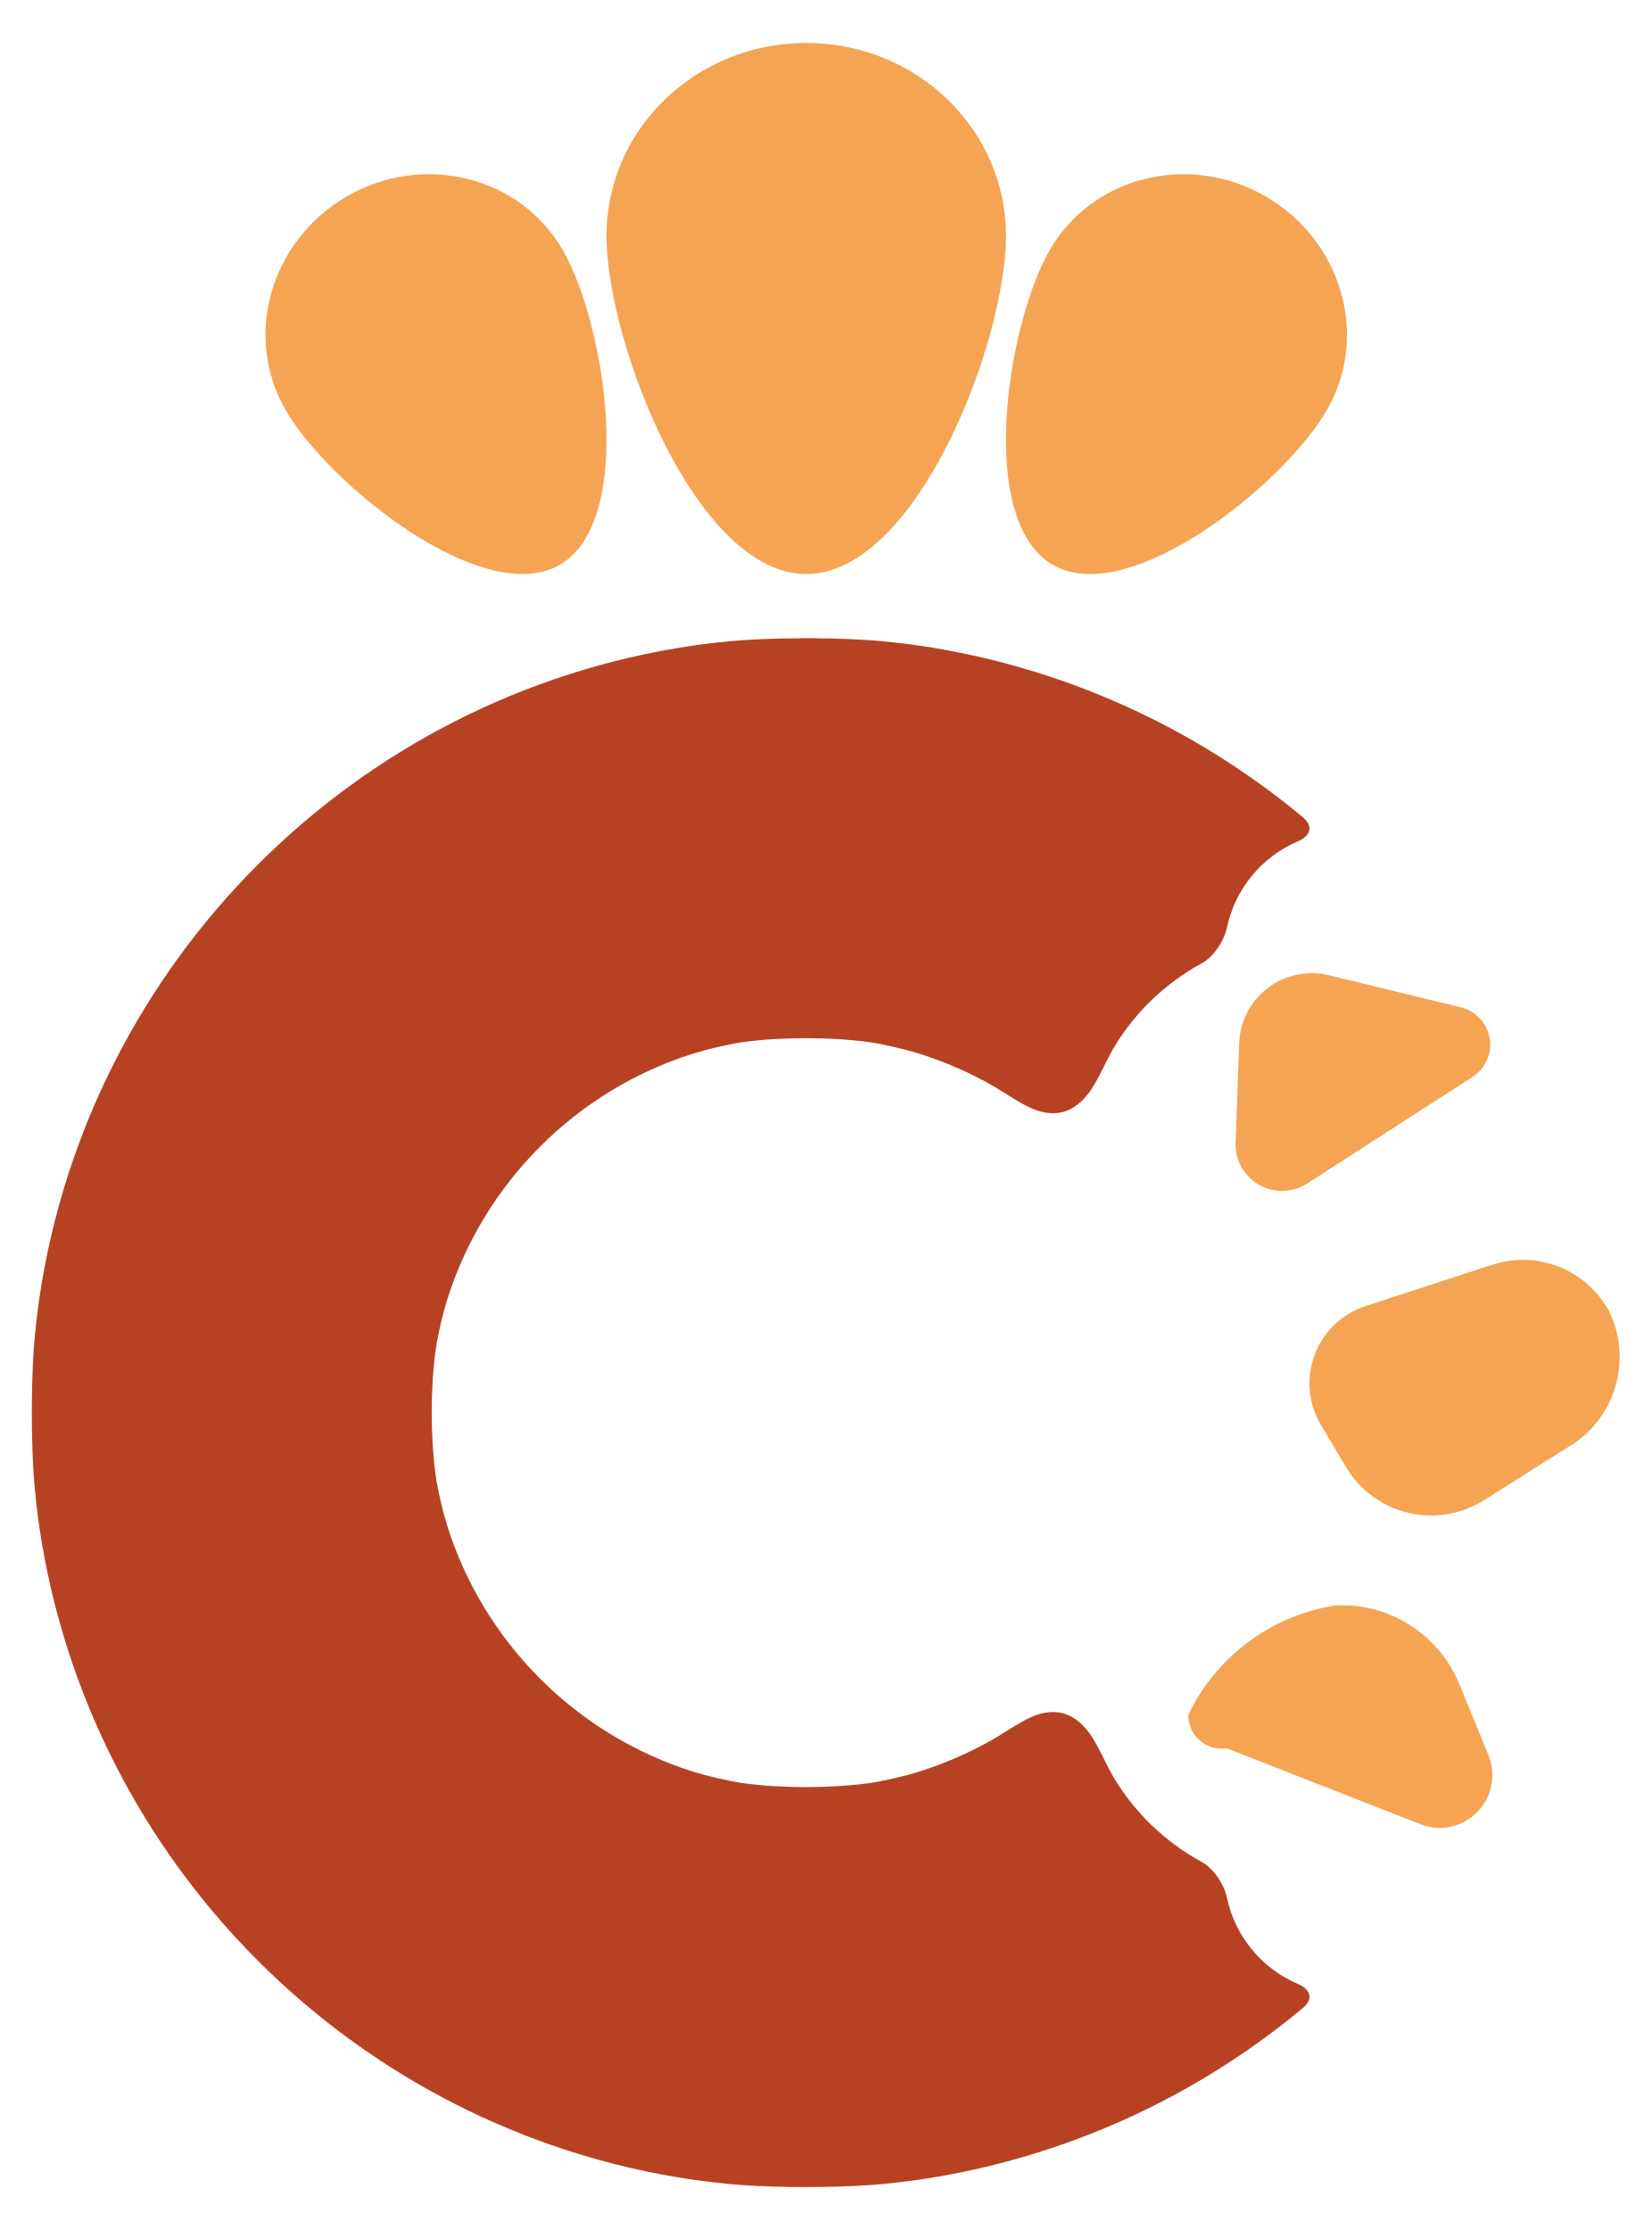
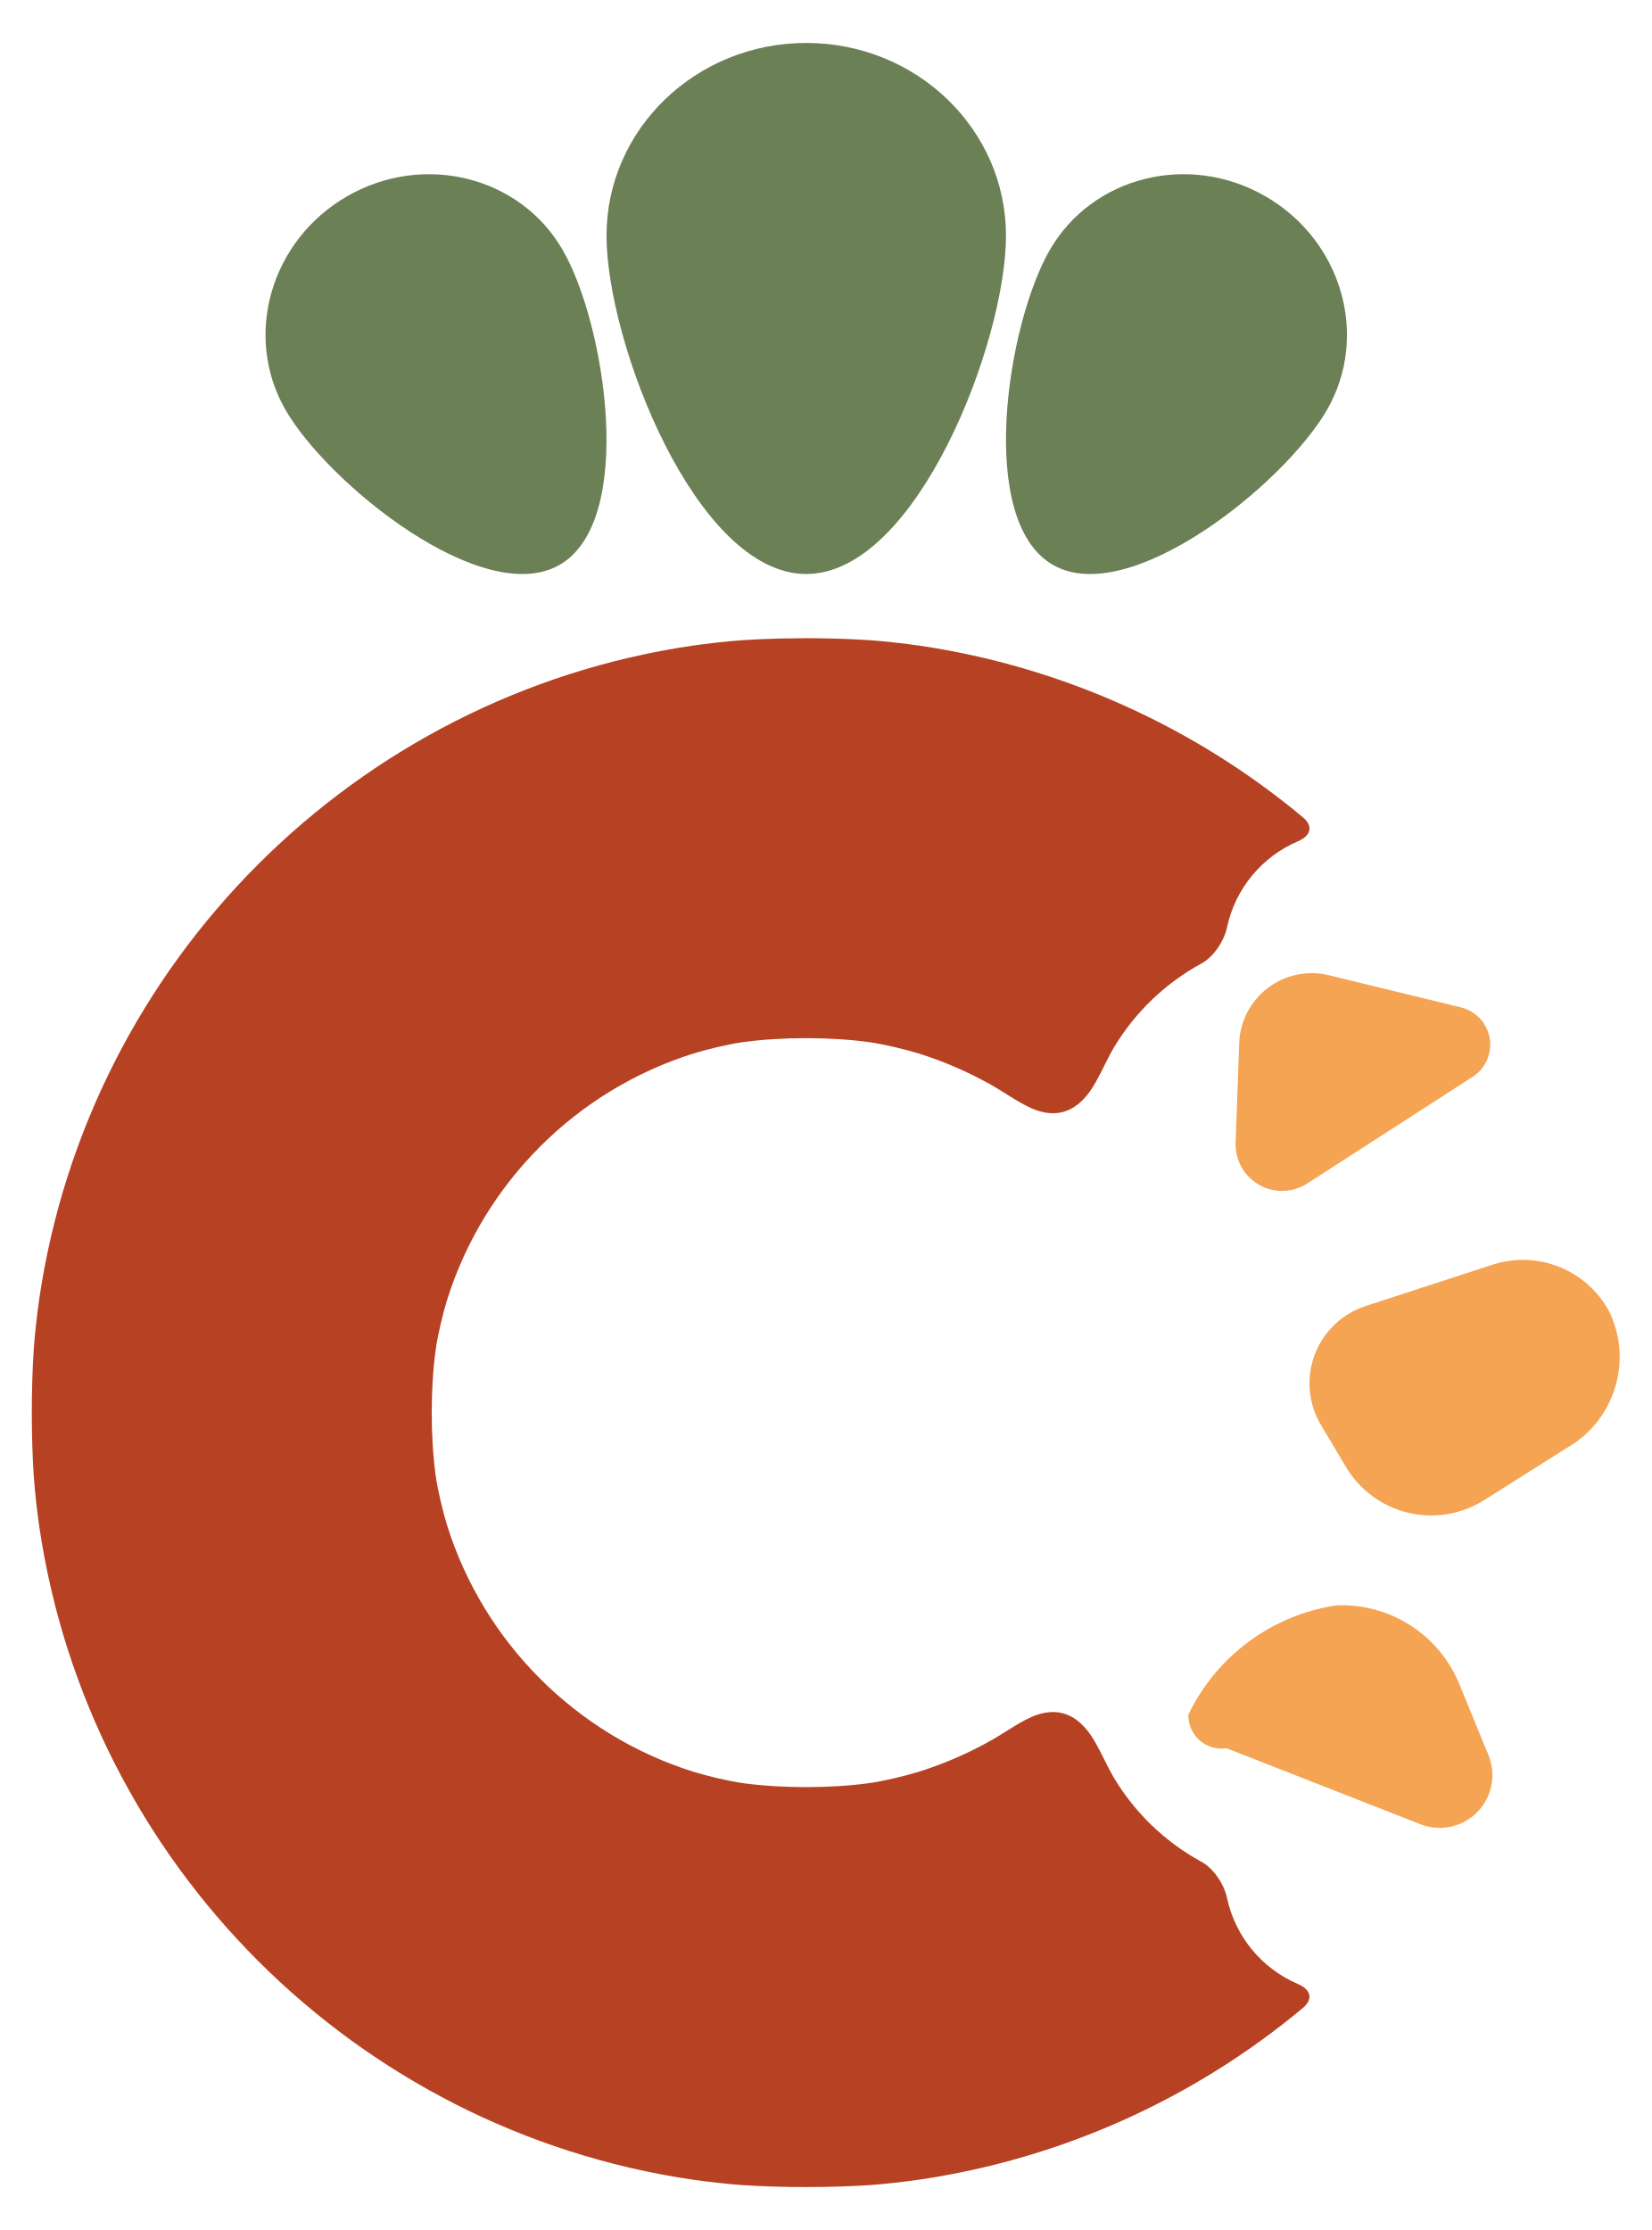
<svg xmlns="http://www.w3.org/2000/svg" width="129.801mm" height="175.275mm" viewBox="0 0 129.801 175.275" version="1.1" id="svg1" xml:space="preserve">
  <defs id="defs1" />
  <g id="layer1" transform="translate(-52.75552,-20)" />
  <g id="g19" transform="translate(-53.69317,-10.90146)">
    <g id="g20" transform="translate(3.437565,-5.722816)">
      <path id="path1" style="fill:#b64223;fill-opacity:1;stroke:#000000;stroke-width:0;stroke-opacity:1" d="m -111.625,-66.81 c 1.041,-0.024 2.054,-0.067 2.993,-0.13 1.102,-0.073 2.882,-0.273 3.975,-0.435 26.476,-3.905 47.408,-24.838 51.313,-51.313 0.161,-1.093 0.361,-2.873 0.435,-3.975 0.204,-3.068 0.204,-6.918 -2.1e-5,-9.986 -0.073,-1.102 -0.274,-2.882 -0.435,-3.975 -3.905,-26.476 -24.838,-47.408 -51.313,-51.313 -1.093,-0.161 -2.873,-0.361 -3.975,-0.435 -3.068,-0.204 -6.918,-0.203 -9.986,0.003 -1.102,0.074 -2.882,0.276 -3.974,0.439 -11.118,1.653 -21.514,6.347 -30.065,13.479 -0.848,0.707 -0.62,1.459 0.394,1.892 2.84,1.211 4.924,3.741 5.567,6.761 0.23,1.078 1.045,2.315 2.014,2.843 2.836,1.545 5.215,3.829 6.875,6.599 0.567,0.947 1.267,2.615 1.922,3.502 1.112,1.506 2.463,2.014 4.177,1.43 1.043,-0.355 2.52,-1.408 3.481,-1.953 1.82,-1.033 3.745,-1.87 5.741,-2.498 1.054,-0.331 2.799,-0.746 3.893,-0.897 3.035,-0.421 6.902,-0.423 9.938,-0.005 1.094,0.151 2.84,0.564 3.893,0.894 9.207,2.888 16.476,10.157 19.364,19.365 0.331,1.054 0.744,2.8 0.895,3.893 0.419,3.036 0.419,6.903 -9e-6,9.939 -0.151,1.094 -0.564,2.84 -0.895,3.893 -2.888,9.207 -10.157,16.476 -19.364,19.365 -1.054,0.331 -2.8,0.744 -3.894,0.894 -3.036,0.419 -6.903,0.416 -9.938,-0.005 -1.094,-0.152 -2.839,-0.566 -3.893,-0.897 -1.997,-0.627 -3.921,-1.464 -5.741,-2.498 -0.96,-0.545 -2.438,-1.598 -3.481,-1.953 -1.714,-0.584 -3.065,-0.076 -4.177,1.43 -0.655,0.887 -1.355,2.555 -1.922,3.502 -1.66,2.77 -4.039,5.054 -6.875,6.599 -0.969,0.528 -1.784,1.765 -2.014,2.843 -0.643,3.02 -2.727,5.55 -5.567,6.761 -1.014,0.432 -1.242,1.184 -0.394,1.892 8.551,7.132 18.947,11.825 30.065,13.479 1.093,0.162 2.873,0.365 3.975,0.439 0.939,0.063 1.952,0.107 2.993,0.132 1.104,0.026 2,0.024 2,0.024 z" transform="scale(-1)" />
      <g id="g18">
-         <path id="path9" style="opacity:1;fill:#f4a453;fill-opacity:1;stroke:#e51507;stroke-width:0" d="m 129.324,35.145 c 0,8.364 -7.029,26.596 -15.699,26.596 -8.67,-10e-7 -15.699,-18.232 -15.699,-26.596 0,-8.364 7.029,-15.145 15.699,-15.145 8.67,-3e-6 15.699,6.781 15.699,15.145 z" />
-         <path id="path10" style="opacity:1;fill:#f4a453;fill-opacity:1;stroke:#e51507;stroke-width:0" d="m 94.486,36.277 c 3.35,5.803 5.777,21.267 -0.239,24.74 -6.015,3.473 -18.195,-6.361 -21.545,-12.164 -3.35,-5.803 -1.19,-13.323 4.825,-16.796 6.015,-3.473 13.608,-1.584 16.958,4.219 z" />
-         <path id="path11" style="opacity:1;fill:#f4a453;fill-opacity:1;stroke:#e51507;stroke-width:0" d="m 132.763,36.277 c -3.35,5.803 -5.777,21.267 0.239,24.74 6.015,3.473 18.195,-6.361 21.545,-12.164 3.35,-5.803 1.19,-13.323 -4.825,-16.796 -6.015,-3.473 -13.608,-1.584 -16.958,4.219 z" />
+         <path id="path9" style="opacity:1;fill:#6C8056;fill-opacity:1;stroke:#e51507;stroke-width:0" d="m 129.324,35.145 c 0,8.364 -7.029,26.596 -15.699,26.596 -8.67,-10e-7 -15.699,-18.232 -15.699,-26.596 0,-8.364 7.029,-15.145 15.699,-15.145 8.67,-3e-6 15.699,6.781 15.699,15.145 z" />
+         <path id="path10" style="opacity:1;fill:#6C8056;fill-opacity:1;stroke:#e51507;stroke-width:0" d="m 94.486,36.277 c 3.35,5.803 5.777,21.267 -0.239,24.74 -6.015,3.473 -18.195,-6.361 -21.545,-12.164 -3.35,-5.803 -1.19,-13.323 4.825,-16.796 6.015,-3.473 13.608,-1.584 16.958,4.219 z" />
+         <path id="path11" style="opacity:1;fill:#6C8056;fill-opacity:1;stroke:#e51507;stroke-width:0" d="m 132.763,36.277 c -3.35,5.803 -5.777,21.267 0.239,24.74 6.015,3.473 18.195,-6.361 21.545,-12.164 3.35,-5.803 1.19,-13.323 -4.825,-16.796 -6.015,-3.473 -13.608,-1.584 -16.958,4.219 z" />
        <path style="opacity:1;fill:#f4a453;fill-opacity:1;stroke:#e51507;stroke-width:0;stroke-opacity:1" d="m 146.095,102.652 -1.447,7.699 a 3.653,3.653 38.202 0 0 5.09,4.006 l 14.107,-6.351 a 3.009,3.009 89.022 0 0 -0.094,-5.528 l -9.887,-4.051 a 5.705,5.705 151.462 0 0 -7.77,4.225 z" id="path12" transform="rotate(-8.583759,119.9692,90.23866)" />
        <path style="opacity:1;fill:#f4a453;fill-opacity:1;stroke:#e51507;stroke-width:0;stroke-opacity:1" d="m 156.231,137.222 8.617,5.973 a 7.71,7.71 74.643 0 1 2.62,9.541 8.218,8.218 159.994 0 1 -10.524,3.832 l -7.223,-2.695 a 7.791,7.791 66.22 0 1 -4.501,-10.215 l 1.442,-3.574 a 6.392,6.392 163.353 0 1 9.569,-2.861 z" id="path13" transform="rotate(-52.76272,138.8192,126.8776)" />
        <path style="opacity:1;fill:#f4a453;fill-opacity:1;stroke:#e51507;stroke-width:0;stroke-opacity:1" d="m 168.174,139.609 a 15.47,15.47 20.16 0 0 13.526,4.966 2.603,2.603 98.136 0 0 0.565,-3.954 l -3.372,-16.019 a 4.146,4.146 11.262 0 0 -7.478,-1.489 l -3.415,4.986 a 9.966,9.966 89.133 0 0 0.174,11.51 z" id="path14" transform="rotate(123.2921,160.8409,137.7177)" />
      </g>
    </g>
  </g>
</svg>
